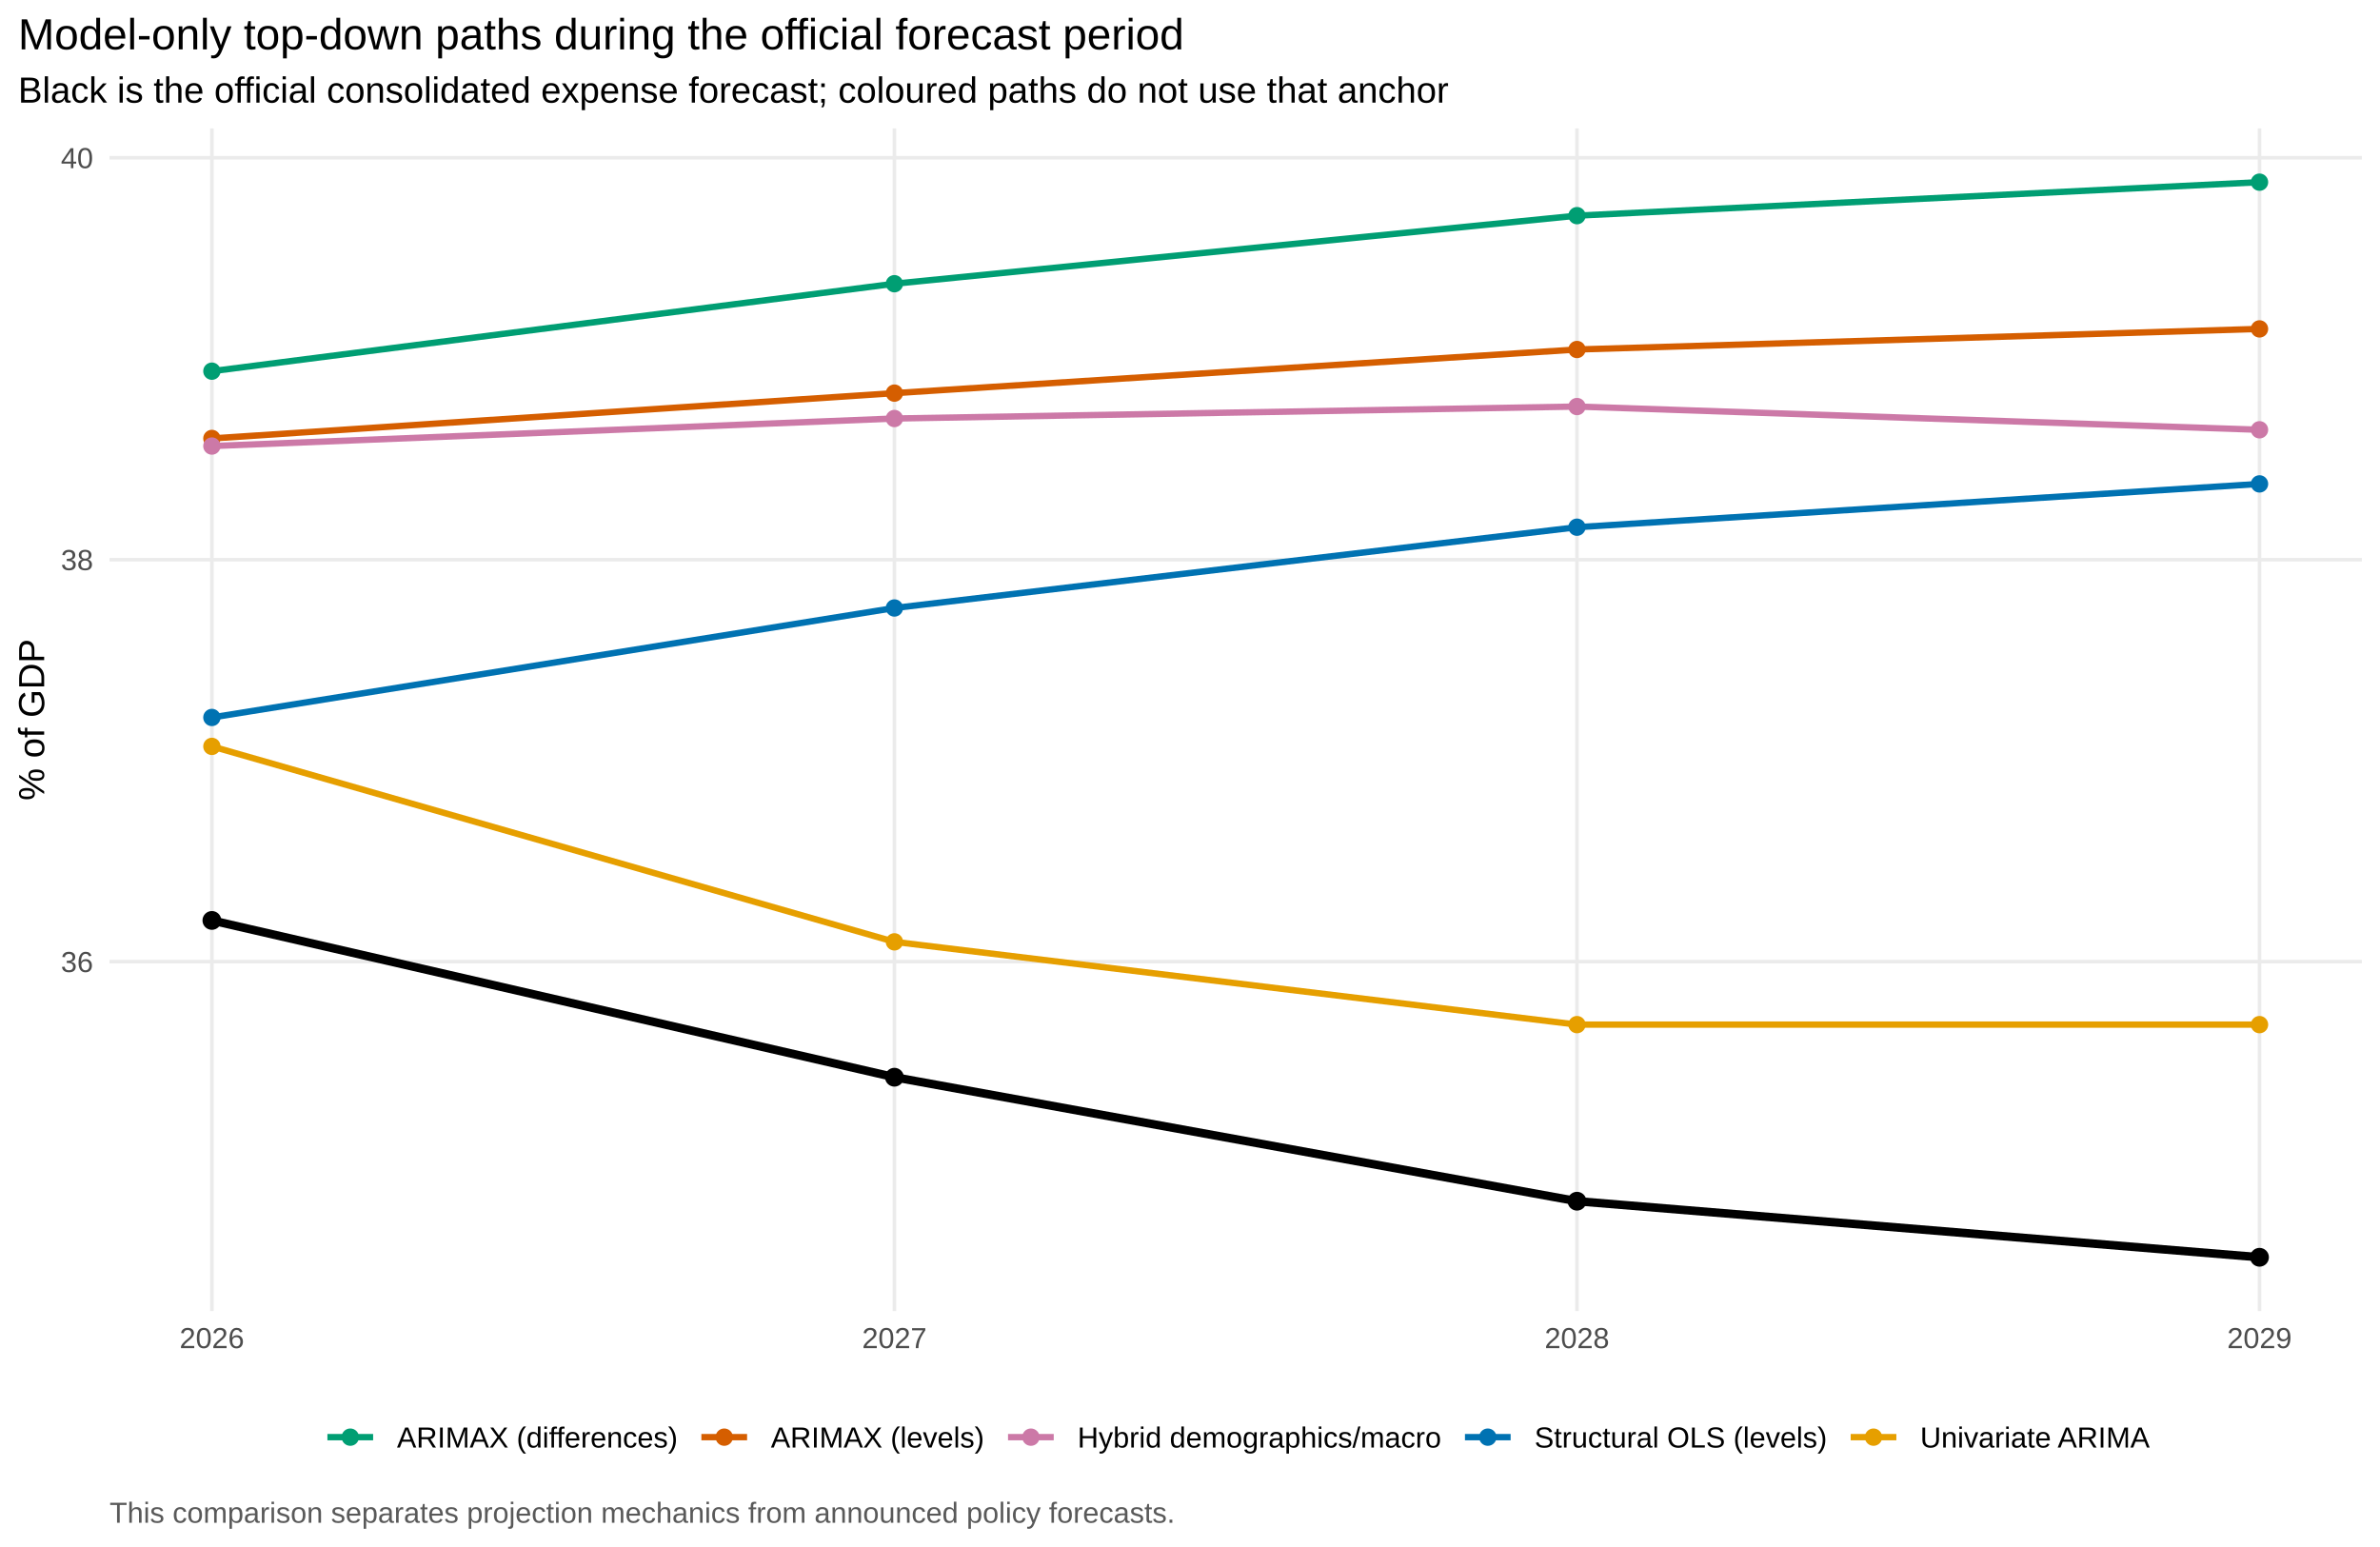
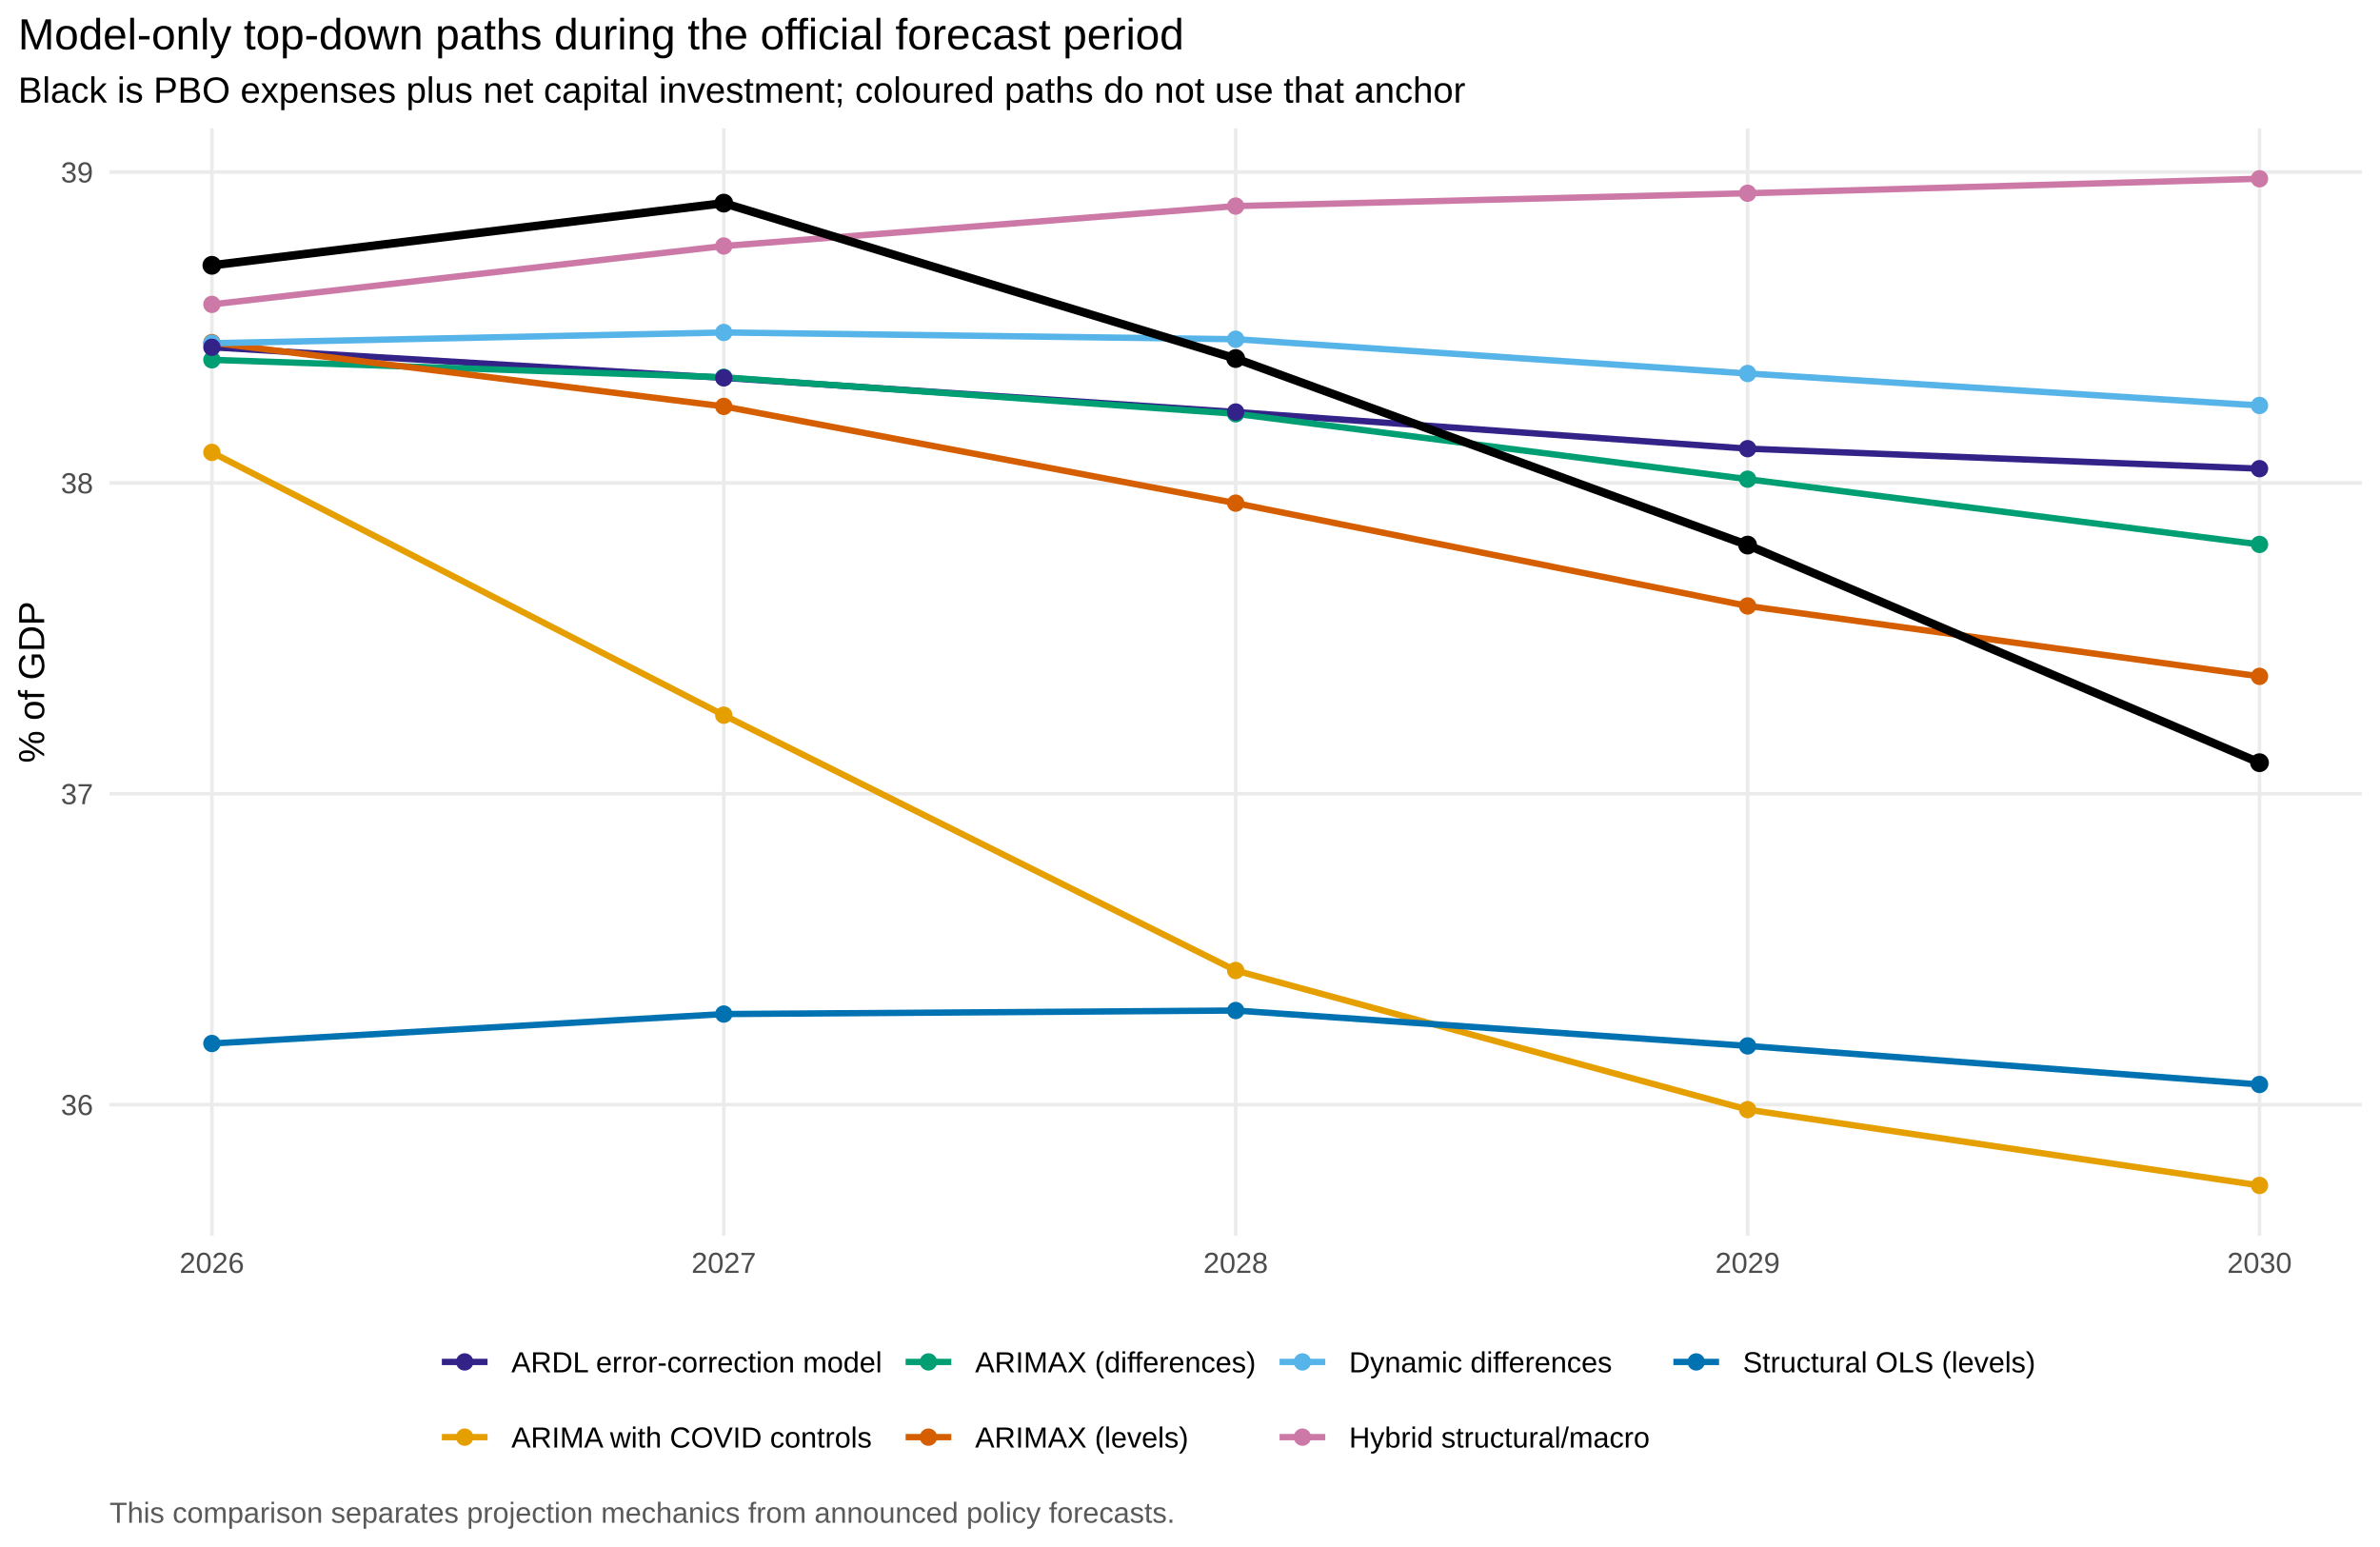
<svg xmlns="http://www.w3.org/2000/svg" width="720.00pt" height="468.00pt" viewBox="0 0 720.00 468.00">
  <g class="svglite">
    <defs>
      <style type="text/css">
    .svglite line, .svglite polyline, .svglite polygon, .svglite path, .svglite rect, .svglite circle {
      fill: none;
      stroke: #000000;
      stroke-linecap: round;
      stroke-linejoin: round;
      stroke-miterlimit: 10.00;
    }
    .svglite text {
      white-space: pre;
    }
    .svglite g.glyphgroup path {
      fill: inherit;
      stroke: none;
    }
  </style>
    </defs>
    <rect width="100%" height="100%" style="stroke: none; fill: #FFFFFF;" />
    <defs>
      <clipPath id="cpMC4wMHw3MjAuMDB8MC4wMHw0NjguMDA=">
        <rect x="0.00" y="0.00" width="720.00" height="468.00" />
      </clipPath>
    </defs>
    <g clip-path="url(#cpMC4wMHw3MjAuMDB8MC4wMHw0NjguMDA=)">
      <rect x="0.00" y="-0" width="720.00" height="468.00" style="stroke-width: 1.07; stroke: none; fill: #FFFFFF;" />
    </g>
    <defs>
-       <clipPath id="cpMzMuMTN8NzE0LjUyfDM4Ljg1fDM5Ni42MQ==">
-         <rect x="33.13" y="38.85" width="681.39" height="357.76" />
+       <clipPath id="cpMzMuMTN8NzE0LjUyfDM4Ljg1fDM3My44NQ==">
+         <rect x="33.13" y="38.85" width="681.39" height="335.00" />
      </clipPath>
    </defs>
-     <g clip-path="url(#cpMzMuMTN8NzE0LjUyfDM4Ljg1fDM5Ni42MQ==)">
-       <polyline points="33.13,290.92 714.52,290.92 " style="stroke-width: 1.07; stroke: #EBEBEB; stroke-linecap: butt;" />
-       <polyline points="33.13,169.32 714.52,169.32 " style="stroke-width: 1.07; stroke: #EBEBEB; stroke-linecap: butt;" />
-       <polyline points="33.13,47.73 714.52,47.73 " style="stroke-width: 1.07; stroke: #EBEBEB; stroke-linecap: butt;" />
-       <polyline points="64.10,396.61 64.10,38.85 " style="stroke-width: 1.07; stroke: #EBEBEB; stroke-linecap: butt;" />
-       <polyline points="270.58,396.61 270.58,38.85 " style="stroke-width: 1.07; stroke: #EBEBEB; stroke-linecap: butt;" />
-       <polyline points="477.07,396.61 477.07,38.85 " style="stroke-width: 1.07; stroke: #EBEBEB; stroke-linecap: butt;" />
-       <polyline points="683.55,396.61 683.55,38.85 " style="stroke-width: 1.07; stroke: #EBEBEB; stroke-linecap: butt;" />
-       <polyline points="64.10,112.29 270.58,85.83 477.07,65.24 683.55,55.11 " style="stroke-width: 1.92; stroke: #009E73; stroke-linecap: butt;" />
-       <polyline points="64.10,132.64 270.58,118.93 477.07,105.73 683.55,99.50 " style="stroke-width: 1.92; stroke: #D55E00; stroke-linecap: butt;" />
-       <polyline points="64.10,134.94 270.58,126.61 477.07,122.99 683.55,130.02 " style="stroke-width: 1.92; stroke: #CC79A7; stroke-linecap: butt;" />
-       <polyline points="64.10,217.05 270.58,183.93 477.07,159.49 683.55,146.39 " style="stroke-width: 1.92; stroke: #0072B2; stroke-linecap: butt;" />
-       <polyline points="64.10,225.80 270.58,284.93 477.07,309.97 683.55,309.97 " style="stroke-width: 1.92; stroke: #E69F00; stroke-linecap: butt;" />
-       <circle cx="64.10" cy="217.05" r="2.27" style="stroke-width: 0.71; stroke: #0072B2; fill: #0072B2;" />
-       <circle cx="270.58" cy="183.93" r="2.27" style="stroke-width: 0.71; stroke: #0072B2; fill: #0072B2;" />
-       <circle cx="477.07" cy="159.49" r="2.27" style="stroke-width: 0.71; stroke: #0072B2; fill: #0072B2;" />
-       <circle cx="683.55" cy="146.39" r="2.27" style="stroke-width: 0.71; stroke: #0072B2; fill: #0072B2;" />
-       <circle cx="64.10" cy="132.64" r="2.27" style="stroke-width: 0.71; stroke: #D55E00; fill: #D55E00;" />
-       <circle cx="270.58" cy="118.93" r="2.27" style="stroke-width: 0.71; stroke: #D55E00; fill: #D55E00;" />
-       <circle cx="477.07" cy="105.73" r="2.27" style="stroke-width: 0.71; stroke: #D55E00; fill: #D55E00;" />
-       <circle cx="683.55" cy="99.50" r="2.27" style="stroke-width: 0.71; stroke: #D55E00; fill: #D55E00;" />
-       <circle cx="64.10" cy="112.29" r="2.27" style="stroke-width: 0.71; stroke: #009E73; fill: #009E73;" />
-       <circle cx="270.58" cy="85.83" r="2.27" style="stroke-width: 0.71; stroke: #009E73; fill: #009E73;" />
-       <circle cx="477.07" cy="65.24" r="2.27" style="stroke-width: 0.71; stroke: #009E73; fill: #009E73;" />
-       <circle cx="683.55" cy="55.11" r="2.27" style="stroke-width: 0.71; stroke: #009E73; fill: #009E73;" />
-       <circle cx="64.10" cy="134.94" r="2.27" style="stroke-width: 0.71; stroke: #CC79A7; fill: #CC79A7;" />
-       <circle cx="270.58" cy="126.61" r="2.27" style="stroke-width: 0.71; stroke: #CC79A7; fill: #CC79A7;" />
-       <circle cx="477.07" cy="122.99" r="2.27" style="stroke-width: 0.71; stroke: #CC79A7; fill: #CC79A7;" />
-       <circle cx="683.55" cy="130.02" r="2.27" style="stroke-width: 0.71; stroke: #CC79A7; fill: #CC79A7;" />
-       <circle cx="64.10" cy="225.80" r="2.27" style="stroke-width: 0.71; stroke: #E69F00; fill: #E69F00;" />
-       <circle cx="270.58" cy="284.93" r="2.27" style="stroke-width: 0.71; stroke: #E69F00; fill: #E69F00;" />
-       <circle cx="477.07" cy="309.97" r="2.27" style="stroke-width: 0.71; stroke: #E69F00; fill: #E69F00;" />
-       <circle cx="683.55" cy="309.97" r="2.27" style="stroke-width: 0.71; stroke: #E69F00; fill: #E69F00;" />
-       <polyline points="64.10,278.45 270.58,325.88 477.07,363.39 683.55,380.35 " style="stroke-width: 2.56; stroke-linecap: butt;" />
-       <circle cx="64.10" cy="278.45" r="2.49" style="stroke-width: 0.71; fill: #000000;" />
-       <circle cx="270.58" cy="325.88" r="2.49" style="stroke-width: 0.71; fill: #000000;" />
-       <circle cx="477.07" cy="363.39" r="2.49" style="stroke-width: 0.71; fill: #000000;" />
-       <circle cx="683.55" cy="380.35" r="2.49" style="stroke-width: 0.71; fill: #000000;" />
+     <g clip-path="url(#cpMzMuMTN8NzE0LjUyfDM4Ljg1fDM3My44NQ==)">
+       <polyline points="33.13,334.17 714.52,334.17 " style="stroke-width: 1.07; stroke: #EBEBEB; stroke-linecap: butt;" />
+       <polyline points="33.13,240.13 714.52,240.13 " style="stroke-width: 1.07; stroke: #EBEBEB; stroke-linecap: butt;" />
+       <polyline points="33.13,146.09 714.52,146.09 " style="stroke-width: 1.07; stroke: #EBEBEB; stroke-linecap: butt;" />
+       <polyline points="33.13,52.05 714.52,52.05 " style="stroke-width: 1.07; stroke: #EBEBEB; stroke-linecap: butt;" />
+       <polyline points="64.10,373.85 64.10,38.85 " style="stroke-width: 1.07; stroke: #EBEBEB; stroke-linecap: butt;" />
+       <polyline points="218.96,373.85 218.96,38.85 " style="stroke-width: 1.07; stroke: #EBEBEB; stroke-linecap: butt;" />
+       <polyline points="373.82,373.85 373.82,38.85 " style="stroke-width: 1.07; stroke: #EBEBEB; stroke-linecap: butt;" />
+       <polyline points="528.69,373.85 528.69,38.85 " style="stroke-width: 1.07; stroke: #EBEBEB; stroke-linecap: butt;" />
+       <polyline points="683.55,373.85 683.55,38.85 " style="stroke-width: 1.07; stroke: #EBEBEB; stroke-linecap: butt;" />
+       <polyline points="64.10,105.06 218.96,114.32 373.82,124.64 528.69,135.73 683.55,141.78 " style="stroke-width: 1.92; stroke: #332288; stroke-linecap: butt;" />
+       <polyline points="64.10,136.86 218.96,216.36 373.82,293.60 528.69,335.69 683.55,358.62 " style="stroke-width: 1.92; stroke: #E69F00; stroke-linecap: butt;" />
+       <polyline points="64.10,108.86 218.96,114.14 373.82,125.18 528.69,144.96 683.55,164.70 " style="stroke-width: 1.92; stroke: #009E73; stroke-linecap: butt;" />
+       <polyline points="64.10,103.65 218.96,122.95 373.82,152.21 528.69,183.32 683.55,204.61 " style="stroke-width: 1.92; stroke: #D55E00; stroke-linecap: butt;" />
+       <polyline points="64.10,103.83 218.96,100.58 373.82,102.62 528.69,112.99 683.55,122.66 " style="stroke-width: 1.92; stroke: #56B4E9; stroke-linecap: butt;" />
+       <polyline points="64.10,92.08 218.96,74.42 373.82,62.34 528.69,58.46 683.55,54.08 " style="stroke-width: 1.92; stroke: #CC79A7; stroke-linecap: butt;" />
+       <polyline points="64.10,315.68 218.96,306.77 373.82,305.71 528.69,316.41 683.55,328.08 " style="stroke-width: 1.92; stroke: #0072B2; stroke-linecap: butt;" />
+       <circle cx="64.10" cy="315.68" r="2.27" style="stroke-width: 0.71; stroke: #0072B2; fill: #0072B2;" />
+       <circle cx="218.96" cy="306.77" r="2.27" style="stroke-width: 0.71; stroke: #0072B2; fill: #0072B2;" />
+       <circle cx="373.82" cy="305.71" r="2.27" style="stroke-width: 0.71; stroke: #0072B2; fill: #0072B2;" />
+       <circle cx="528.69" cy="316.41" r="2.27" style="stroke-width: 0.71; stroke: #0072B2; fill: #0072B2;" />
+       <circle cx="683.55" cy="328.08" r="2.27" style="stroke-width: 0.71; stroke: #0072B2; fill: #0072B2;" />
+       <circle cx="64.10" cy="103.65" r="2.27" style="stroke-width: 0.71; stroke: #D55E00; fill: #D55E00;" />
+       <circle cx="218.96" cy="122.95" r="2.27" style="stroke-width: 0.71; stroke: #D55E00; fill: #D55E00;" />
+       <circle cx="373.82" cy="152.21" r="2.27" style="stroke-width: 0.71; stroke: #D55E00; fill: #D55E00;" />
+       <circle cx="528.69" cy="183.32" r="2.27" style="stroke-width: 0.71; stroke: #D55E00; fill: #D55E00;" />
+       <circle cx="683.55" cy="204.61" r="2.27" style="stroke-width: 0.71; stroke: #D55E00; fill: #D55E00;" />
+       <circle cx="64.10" cy="108.86" r="2.27" style="stroke-width: 0.71; stroke: #009E73; fill: #009E73;" />
+       <circle cx="218.96" cy="114.14" r="2.27" style="stroke-width: 0.71; stroke: #009E73; fill: #009E73;" />
+       <circle cx="373.82" cy="125.18" r="2.27" style="stroke-width: 0.71; stroke: #009E73; fill: #009E73;" />
+       <circle cx="528.69" cy="144.96" r="2.27" style="stroke-width: 0.71; stroke: #009E73; fill: #009E73;" />
+       <circle cx="683.55" cy="164.70" r="2.27" style="stroke-width: 0.71; stroke: #009E73; fill: #009E73;" />
+       <circle cx="64.10" cy="103.83" r="2.27" style="stroke-width: 0.71; stroke: #56B4E9; fill: #56B4E9;" />
+       <circle cx="218.96" cy="100.58" r="2.27" style="stroke-width: 0.71; stroke: #56B4E9; fill: #56B4E9;" />
+       <circle cx="373.82" cy="102.62" r="2.27" style="stroke-width: 0.71; stroke: #56B4E9; fill: #56B4E9;" />
+       <circle cx="528.69" cy="112.99" r="2.27" style="stroke-width: 0.71; stroke: #56B4E9; fill: #56B4E9;" />
+       <circle cx="683.55" cy="122.66" r="2.27" style="stroke-width: 0.71; stroke: #56B4E9; fill: #56B4E9;" />
+       <circle cx="64.10" cy="92.08" r="2.27" style="stroke-width: 0.71; stroke: #CC79A7; fill: #CC79A7;" />
+       <circle cx="218.96" cy="74.42" r="2.27" style="stroke-width: 0.71; stroke: #CC79A7; fill: #CC79A7;" />
+       <circle cx="373.82" cy="62.34" r="2.27" style="stroke-width: 0.71; stroke: #CC79A7; fill: #CC79A7;" />
+       <circle cx="528.69" cy="58.46" r="2.27" style="stroke-width: 0.71; stroke: #CC79A7; fill: #CC79A7;" />
+       <circle cx="683.55" cy="54.08" r="2.27" style="stroke-width: 0.71; stroke: #CC79A7; fill: #CC79A7;" />
+       <circle cx="64.10" cy="105.06" r="2.27" style="stroke-width: 0.71; stroke: #332288; fill: #332288;" />
+       <circle cx="218.96" cy="114.32" r="2.27" style="stroke-width: 0.71; stroke: #332288; fill: #332288;" />
+       <circle cx="373.82" cy="124.64" r="2.27" style="stroke-width: 0.71; stroke: #332288; fill: #332288;" />
+       <circle cx="528.69" cy="135.73" r="2.27" style="stroke-width: 0.71; stroke: #332288; fill: #332288;" />
+       <circle cx="683.55" cy="141.78" r="2.27" style="stroke-width: 0.71; stroke: #332288; fill: #332288;" />
+       <circle cx="64.10" cy="136.86" r="2.27" style="stroke-width: 0.71; stroke: #E69F00; fill: #E69F00;" />
+       <circle cx="218.96" cy="216.36" r="2.27" style="stroke-width: 0.71; stroke: #E69F00; fill: #E69F00;" />
+       <circle cx="373.82" cy="293.60" r="2.27" style="stroke-width: 0.71; stroke: #E69F00; fill: #E69F00;" />
+       <circle cx="528.69" cy="335.69" r="2.27" style="stroke-width: 0.71; stroke: #E69F00; fill: #E69F00;" />
+       <circle cx="683.55" cy="358.62" r="2.27" style="stroke-width: 0.71; stroke: #E69F00; fill: #E69F00;" />
+       <polyline points="64.10,80.26 218.96,61.45 373.82,108.47 528.69,164.90 683.55,230.73 " style="stroke-width: 2.56; stroke-linecap: butt;" />
+       <circle cx="64.10" cy="80.26" r="2.49" style="stroke-width: 0.71; fill: #000000;" />
+       <circle cx="218.96" cy="61.45" r="2.49" style="stroke-width: 0.71; fill: #000000;" />
+       <circle cx="373.82" cy="108.47" r="2.49" style="stroke-width: 0.71; fill: #000000;" />
+       <circle cx="528.69" cy="164.90" r="2.49" style="stroke-width: 0.71; fill: #000000;" />
+       <circle cx="683.55" cy="230.73" r="2.49" style="stroke-width: 0.71; fill: #000000;" />
    </g>
    <g clip-path="url(#cpMC4wMHw3MjAuMDB8MC4wMHw0NjguMDA=)">
-       <text x="28.20" y="294.07" text-anchor="end" style="font-size: 8.80px;fill: #4D4D4D; font-family: &quot;Arial&quot;;" textLength="9.78px" lengthAdjust="spacingAndGlyphs">36</text>
-       <text x="28.20" y="172.47" text-anchor="end" style="font-size: 8.80px;fill: #4D4D4D; font-family: &quot;Arial&quot;;" textLength="9.78px" lengthAdjust="spacingAndGlyphs">38</text>
-       <text x="28.20" y="50.88" text-anchor="end" style="font-size: 8.80px;fill: #4D4D4D; font-family: &quot;Arial&quot;;" textLength="9.78px" lengthAdjust="spacingAndGlyphs">40</text>
-       <text x="64.10" y="407.84" text-anchor="middle" style="font-size: 8.80px;fill: #4D4D4D; font-family: &quot;Arial&quot;;" textLength="19.56px" lengthAdjust="spacingAndGlyphs">2026</text>
-       <text x="270.58" y="407.84" text-anchor="middle" style="font-size: 8.80px;fill: #4D4D4D; font-family: &quot;Arial&quot;;" textLength="19.56px" lengthAdjust="spacingAndGlyphs">2027</text>
-       <text x="477.07" y="407.84" text-anchor="middle" style="font-size: 8.80px;fill: #4D4D4D; font-family: &quot;Arial&quot;;" textLength="19.56px" lengthAdjust="spacingAndGlyphs">2028</text>
-       <text x="683.55" y="407.84" text-anchor="middle" style="font-size: 8.80px;fill: #4D4D4D; font-family: &quot;Arial&quot;;" textLength="19.56px" lengthAdjust="spacingAndGlyphs">2029</text>
-       <text transform="translate(13.36,217.73) rotate(-90)" text-anchor="middle" style="font-size: 11.00px; font-family: &quot;Arial&quot;;" textLength="48.94px" lengthAdjust="spacingAndGlyphs">% of GDP</text>
-       <line x1="99.05" y1="434.77" x2="112.88" y2="434.77" style="stroke-width: 1.92; stroke: #009E73; stroke-linecap: butt;" />
-       <circle cx="105.97" cy="434.77" r="2.27" style="stroke-width: 0.71; stroke: #009E73; fill: #009E73;" />
-       <line x1="212.18" y1="434.77" x2="226.01" y2="434.77" style="stroke-width: 1.92; stroke: #D55E00; stroke-linecap: butt;" />
-       <circle cx="219.10" cy="434.77" r="2.27" style="stroke-width: 0.71; stroke: #D55E00; fill: #D55E00;" />
-       <line x1="304.95" y1="434.77" x2="318.78" y2="434.77" style="stroke-width: 1.92; stroke: #CC79A7; stroke-linecap: butt;" />
-       <circle cx="311.87" cy="434.77" r="2.27" style="stroke-width: 0.71; stroke: #CC79A7; fill: #CC79A7;" />
-       <line x1="443.18" y1="434.77" x2="457.00" y2="434.77" style="stroke-width: 1.92; stroke: #0072B2; stroke-linecap: butt;" />
-       <circle cx="450.09" cy="434.77" r="2.27" style="stroke-width: 0.71; stroke: #0072B2; fill: #0072B2;" />
-       <line x1="559.87" y1="434.77" x2="573.69" y2="434.77" style="stroke-width: 1.92; stroke: #E69F00; stroke-linecap: butt;" />
-       <circle cx="566.78" cy="434.77" r="2.27" style="stroke-width: 0.71; stroke: #E69F00; fill: #E69F00;" />
-       <text x="120.09" y="437.92" style="font-size: 8.80px; font-family: &quot;Arial&quot;;" textLength="84.89px" lengthAdjust="spacingAndGlyphs">ARIMAX (differences)</text>
-       <text x="233.21" y="437.92" style="font-size: 8.80px; font-family: &quot;Arial&quot;;" textLength="64.53px" lengthAdjust="spacingAndGlyphs">ARIMAX (levels)</text>
-       <text x="325.98" y="437.92" style="font-size: 8.80px; font-family: &quot;Arial&quot;;" textLength="109.98px" lengthAdjust="spacingAndGlyphs">Hybrid demographics/macro</text>
-       <text x="464.21" y="437.92" style="font-size: 8.80px; font-family: &quot;Arial&quot;;" textLength="88.45px" lengthAdjust="spacingAndGlyphs">Structural OLS (levels)</text>
-       <text x="580.90" y="437.92" style="font-size: 8.80px; font-family: &quot;Arial&quot;;" textLength="69.42px" lengthAdjust="spacingAndGlyphs">Univariate ARIMA</text>
-       <text x="5.48" y="31.05" style="font-size: 11.00px; font-family: &quot;Arial&quot;;" textLength="433.11px" lengthAdjust="spacingAndGlyphs">Black is the official consolidated expense forecast; coloured paths do not use that anchor</text>
+       <text x="28.20" y="337.32" text-anchor="end" style="font-size: 8.80px;fill: #4D4D4D; font-family: &quot;Arial&quot;;" textLength="9.78px" lengthAdjust="spacingAndGlyphs">36</text>
+       <text x="28.20" y="243.28" text-anchor="end" style="font-size: 8.80px;fill: #4D4D4D; font-family: &quot;Arial&quot;;" textLength="9.78px" lengthAdjust="spacingAndGlyphs">37</text>
+       <text x="28.20" y="149.24" text-anchor="end" style="font-size: 8.80px;fill: #4D4D4D; font-family: &quot;Arial&quot;;" textLength="9.78px" lengthAdjust="spacingAndGlyphs">38</text>
+       <text x="28.20" y="55.20" text-anchor="end" style="font-size: 8.80px;fill: #4D4D4D; font-family: &quot;Arial&quot;;" textLength="9.78px" lengthAdjust="spacingAndGlyphs">39</text>
+       <text x="64.10" y="385.08" text-anchor="middle" style="font-size: 8.80px;fill: #4D4D4D; font-family: &quot;Arial&quot;;" textLength="19.56px" lengthAdjust="spacingAndGlyphs">2026</text>
+       <text x="218.96" y="385.08" text-anchor="middle" style="font-size: 8.80px;fill: #4D4D4D; font-family: &quot;Arial&quot;;" textLength="19.56px" lengthAdjust="spacingAndGlyphs">2027</text>
+       <text x="373.82" y="385.08" text-anchor="middle" style="font-size: 8.80px;fill: #4D4D4D; font-family: &quot;Arial&quot;;" textLength="19.56px" lengthAdjust="spacingAndGlyphs">2028</text>
+       <text x="528.69" y="385.08" text-anchor="middle" style="font-size: 8.80px;fill: #4D4D4D; font-family: &quot;Arial&quot;;" textLength="19.56px" lengthAdjust="spacingAndGlyphs">2029</text>
+       <text x="683.55" y="385.08" text-anchor="middle" style="font-size: 8.80px;fill: #4D4D4D; font-family: &quot;Arial&quot;;" textLength="19.56px" lengthAdjust="spacingAndGlyphs">2030</text>
+       <text transform="translate(13.36,206.35) rotate(-90)" text-anchor="middle" style="font-size: 11.00px; font-family: &quot;Arial&quot;;" textLength="48.94px" lengthAdjust="spacingAndGlyphs">% of GDP</text>
+       <line x1="133.67" y1="412.01" x2="147.49" y2="412.01" style="stroke-width: 1.92; stroke: #332288; stroke-linecap: butt;" />
+       <circle cx="140.58" cy="412.01" r="2.27" style="stroke-width: 0.71; stroke: #332288; fill: #332288;" />
+       <line x1="133.67" y1="434.77" x2="147.49" y2="434.77" style="stroke-width: 1.92; stroke: #E69F00; stroke-linecap: butt;" />
+       <circle cx="140.58" cy="434.77" r="2.27" style="stroke-width: 0.71; stroke: #E69F00; fill: #E69F00;" />
+       <line x1="273.97" y1="412.01" x2="287.79" y2="412.01" style="stroke-width: 1.92; stroke: #009E73; stroke-linecap: butt;" />
+       <circle cx="280.88" cy="412.01" r="2.27" style="stroke-width: 0.71; stroke: #009E73; fill: #009E73;" />
+       <line x1="273.97" y1="434.77" x2="287.79" y2="434.77" style="stroke-width: 1.92; stroke: #D55E00; stroke-linecap: butt;" />
+       <circle cx="280.88" cy="434.77" r="2.27" style="stroke-width: 0.71; stroke: #D55E00; fill: #D55E00;" />
+       <line x1="387.10" y1="412.01" x2="400.92" y2="412.01" style="stroke-width: 1.92; stroke: #56B4E9; stroke-linecap: butt;" />
+       <circle cx="394.01" cy="412.01" r="2.27" style="stroke-width: 0.71; stroke: #56B4E9; fill: #56B4E9;" />
+       <line x1="387.10" y1="434.77" x2="400.92" y2="434.77" style="stroke-width: 1.92; stroke: #CC79A7; stroke-linecap: butt;" />
+       <circle cx="394.01" cy="434.77" r="2.27" style="stroke-width: 0.71; stroke: #CC79A7; fill: #CC79A7;" />
+       <line x1="506.23" y1="412.01" x2="520.05" y2="412.01" style="stroke-width: 1.92; stroke: #0072B2; stroke-linecap: butt;" />
+       <circle cx="513.14" cy="412.01" r="2.27" style="stroke-width: 0.71; stroke: #0072B2; fill: #0072B2;" />
+       <text x="154.70" y="415.16" style="font-size: 8.80px; font-family: &quot;Arial&quot;;" textLength="112.06px" lengthAdjust="spacingAndGlyphs">ARDL error-correction model</text>
+       <text x="154.70" y="437.92" style="font-size: 8.80px; font-family: &quot;Arial&quot;;" textLength="109.02px" lengthAdjust="spacingAndGlyphs">ARIMA with COVID controls</text>
+       <text x="295.00" y="415.16" style="font-size: 8.80px; font-family: &quot;Arial&quot;;" textLength="84.89px" lengthAdjust="spacingAndGlyphs">ARIMAX (differences)</text>
+       <text x="295.00" y="437.92" style="font-size: 8.80px; font-family: &quot;Arial&quot;;" textLength="64.53px" lengthAdjust="spacingAndGlyphs">ARIMAX (levels)</text>
+       <text x="408.13" y="415.16" style="font-size: 8.80px; font-family: &quot;Arial&quot;;" textLength="79.53px" lengthAdjust="spacingAndGlyphs">Dynamic differences</text>
+       <text x="408.13" y="437.92" style="font-size: 8.80px; font-family: &quot;Arial&quot;;" textLength="90.89px" lengthAdjust="spacingAndGlyphs">Hybrid structural/macro</text>
+       <text x="527.26" y="415.16" style="font-size: 8.80px; font-family: &quot;Arial&quot;;" textLength="88.45px" lengthAdjust="spacingAndGlyphs">Structural OLS (levels)</text>
+       <text x="5.48" y="31.05" style="font-size: 11.00px; font-family: &quot;Arial&quot;;" textLength="438.19px" lengthAdjust="spacingAndGlyphs">Black is PBO expenses plus net capital investment; coloured paths do not use that anchor</text>
      <text x="5.48" y="14.93" style="font-size: 13.20px; font-family: &quot;Arial&quot;;" textLength="352.14px" lengthAdjust="spacingAndGlyphs">Model-only top-down paths during the official forecast period</text>
      <text x="33.13" y="460.67" style="font-size: 8.80px;fill: #595959; font-family: &quot;Arial&quot;;" textLength="322.14px" lengthAdjust="spacingAndGlyphs">This comparison separates projection mechanics from announced policy forecasts.</text>
    </g>
  </g>
</svg>
